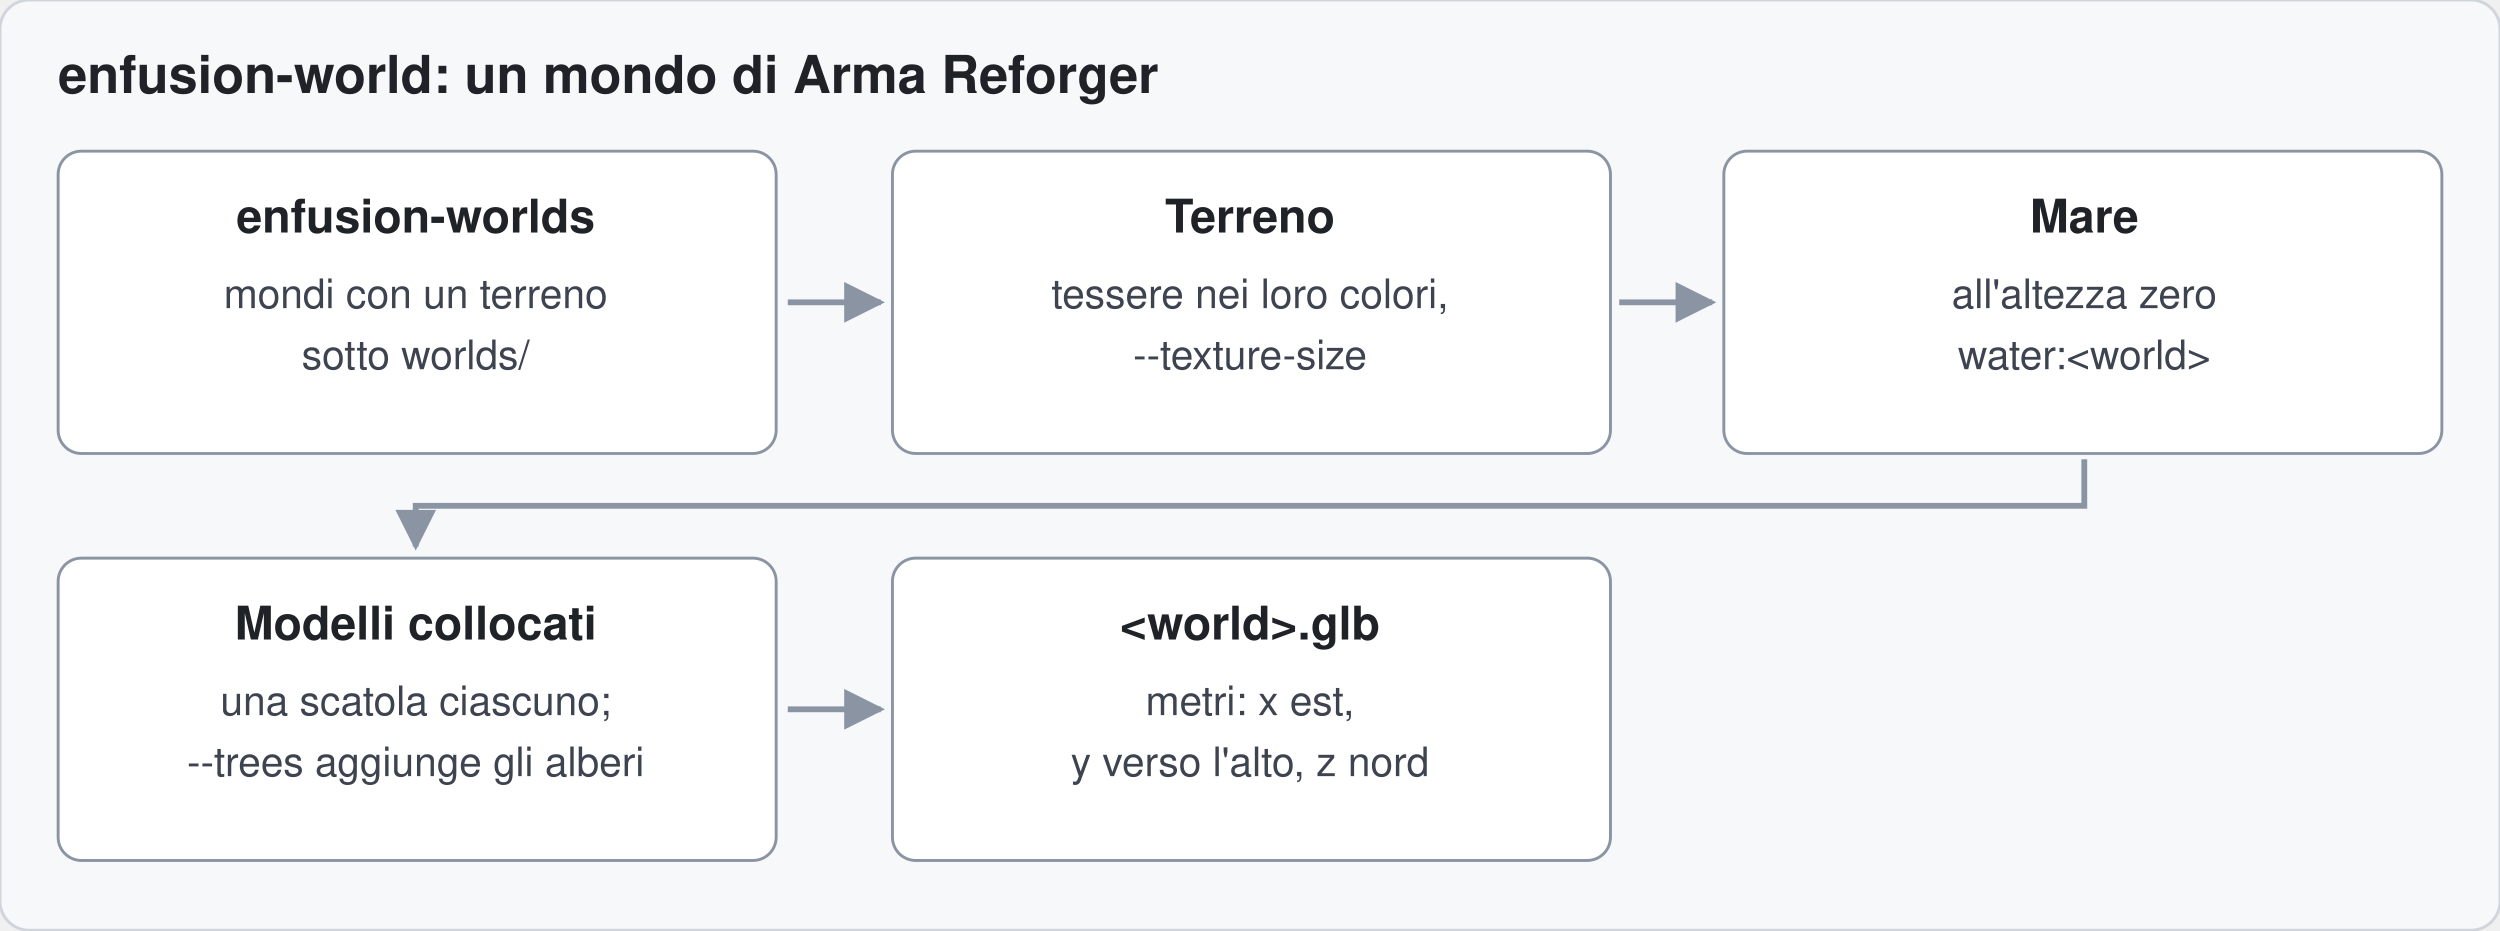
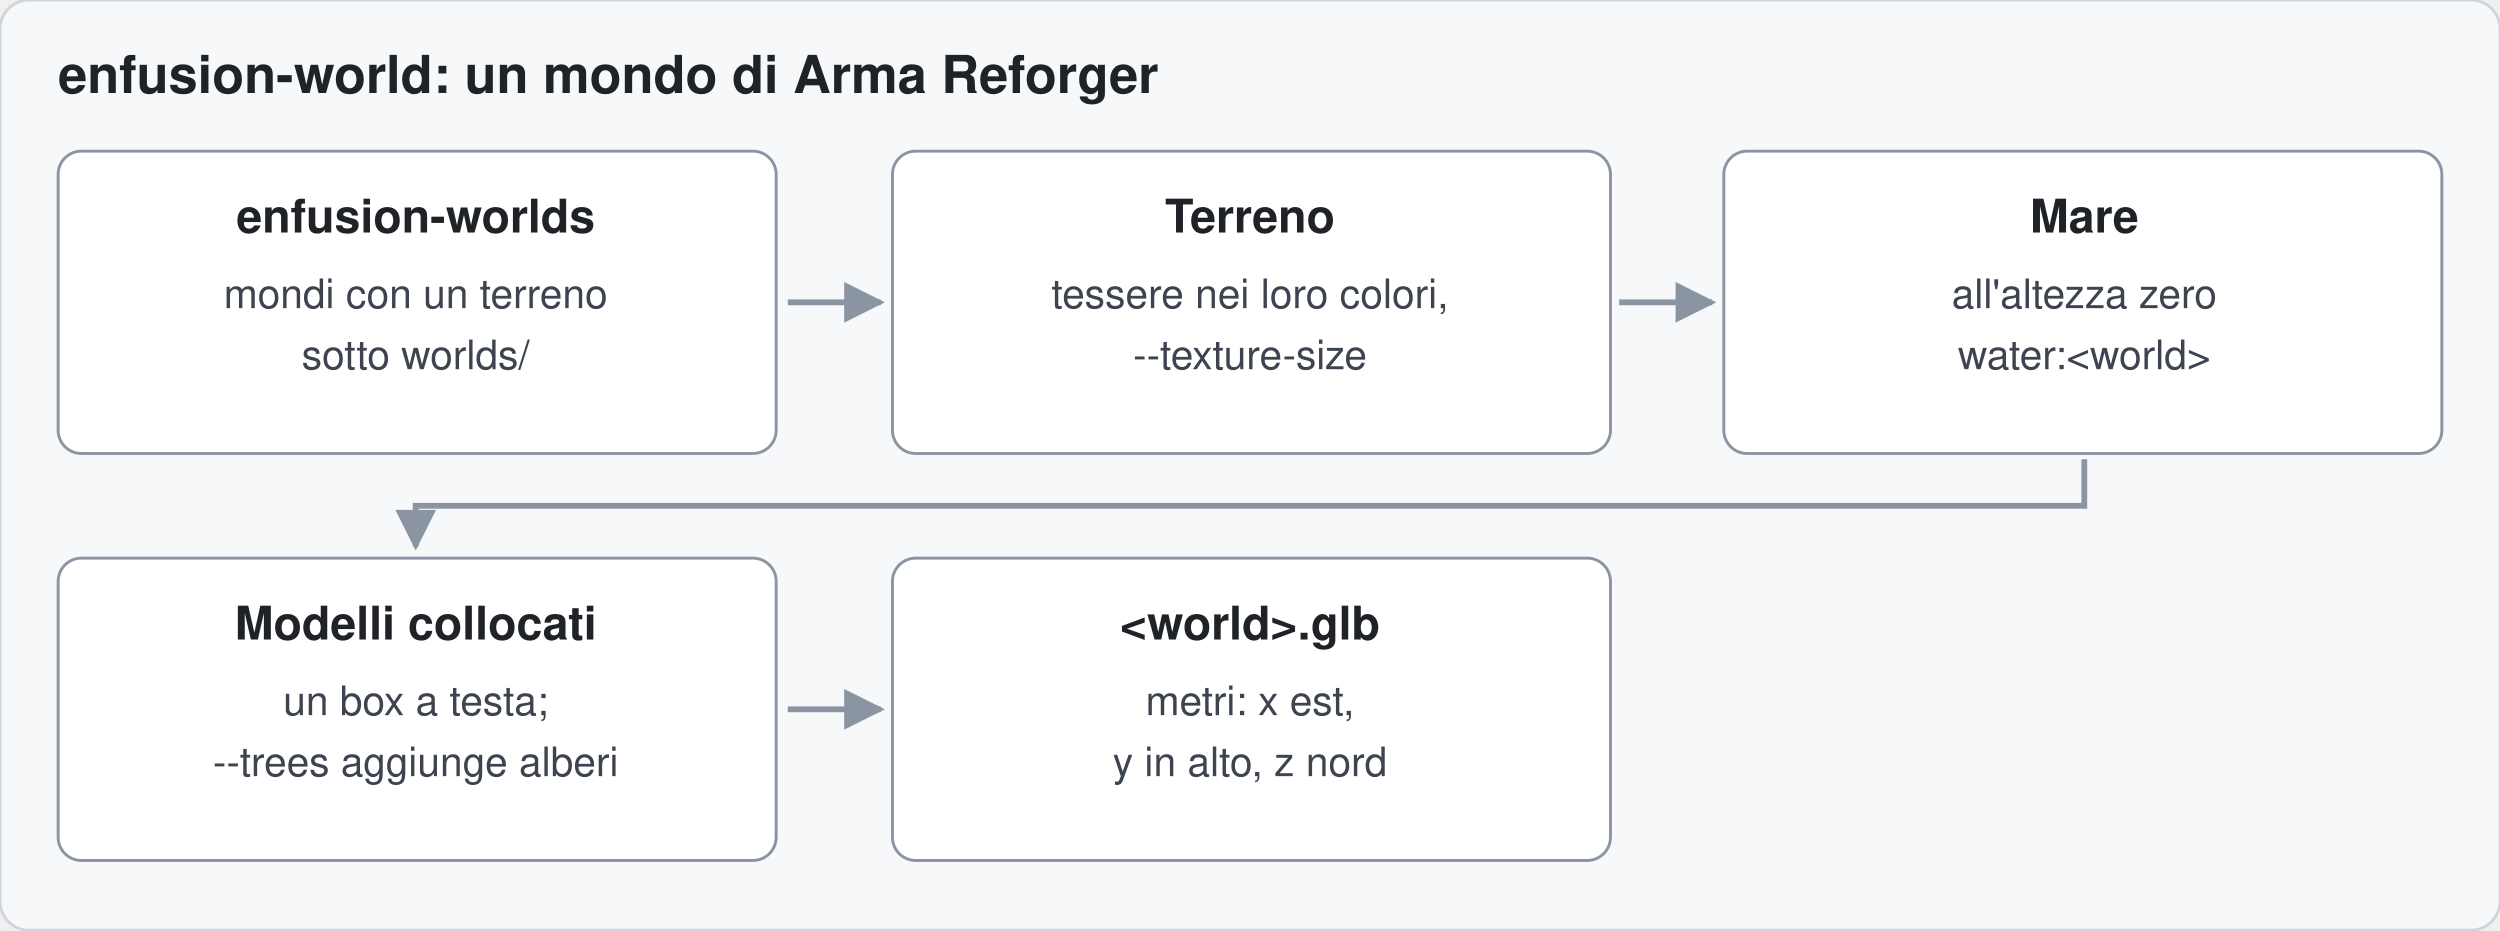
<svg xmlns="http://www.w3.org/2000/svg" width="860" height="320" viewBox="0 0 860 320" role="img" aria-label="enfusion-world: an Arma Reforger world">
  <rect width="860" height="320" rx="10" fill="#f7f8fa" stroke="#d0d4db" />
  <defs>
    <marker id="a" viewBox="0 0 10 10" refX="9" refY="5" markerWidth="7" markerHeight="7" orient="auto-start-reverse">
      <path d="M0,0 L10,5 L0,10 z" fill="#8a94a3" />
    </marker>
  </defs>
  <text x="20" y="32" font-family="Segoe UI,Helvetica,Arial,sans-serif" font-size="18" font-weight="600" fill="#1f2328" text-anchor="start">enfusion-world: un mondo di Arma Reforger</text>
  <rect x="20" y="52" width="247" height="104" rx="8" fill="#ffffff" stroke="#8a94a3" />
  <text x="143" y="80" font-family="Segoe UI,Helvetica,Arial,sans-serif" font-size="16" font-weight="600" fill="#1f2328" text-anchor="middle">enfusion-worlds</text>
  <text x="143" y="106" font-family="Segoe UI,Helvetica,Arial,sans-serif" font-size="14" font-weight="400" fill="#3d4450" text-anchor="middle">mondi con un terreno</text>
  <text x="143" y="127" font-family="Segoe UI,Helvetica,Arial,sans-serif" font-size="14" font-weight="400" fill="#3d4450" text-anchor="middle">sotto worlds/</text>
  <rect x="307" y="52" width="247" height="104" rx="8" fill="#ffffff" stroke="#8a94a3" />
  <text x="430" y="80" font-family="Segoe UI,Helvetica,Arial,sans-serif" font-size="16" font-weight="600" fill="#1f2328" text-anchor="middle">Terreno</text>
  <text x="430" y="106" font-family="Segoe UI,Helvetica,Arial,sans-serif" font-size="14" font-weight="400" fill="#3d4450" text-anchor="middle">tessere nei loro colori,</text>
  <text x="430" y="127" font-family="Segoe UI,Helvetica,Arial,sans-serif" font-size="14" font-weight="400" fill="#3d4450" text-anchor="middle">--texture-size</text>
  <rect x="593" y="52" width="247" height="104" rx="8" fill="#ffffff" stroke="#8a94a3" />
  <text x="717" y="80" font-family="Segoe UI,Helvetica,Arial,sans-serif" font-size="16" font-weight="600" fill="#1f2328" text-anchor="middle">Mare</text>
  <text x="717" y="106" font-family="Segoe UI,Helvetica,Arial,sans-serif" font-size="14" font-weight="400" fill="#3d4450" text-anchor="middle">all'altezza zero</text>
  <text x="717" y="127" font-family="Segoe UI,Helvetica,Arial,sans-serif" font-size="14" font-weight="400" fill="#3d4450" text-anchor="middle">water:&lt;world&gt;</text>
  <rect x="20" y="192" width="247" height="104" rx="8" fill="#ffffff" stroke="#8a94a3" />
  <text x="143" y="220" font-family="Segoe UI,Helvetica,Arial,sans-serif" font-size="16" font-weight="600" fill="#1f2328" text-anchor="middle">Modelli collocati</text>
-   <text x="143" y="246" font-family="Segoe UI,Helvetica,Arial,sans-serif" font-size="14" font-weight="400" fill="#3d4450" text-anchor="middle">una scatola ciascuno;</text>
-   <text x="143" y="267" font-family="Segoe UI,Helvetica,Arial,sans-serif" font-size="14" font-weight="400" fill="#3d4450" text-anchor="middle">--trees aggiunge gli alberi</text>
+   <text x="143" y="246" font-family="Segoe UI,Helvetica,Arial,sans-serif" font-size="14" font-weight="400" fill="#3d4450" text-anchor="middle">un box a testa;</text>
+   <text x="143" y="267" font-family="Segoe UI,Helvetica,Arial,sans-serif" font-size="14" font-weight="400" fill="#3d4450" text-anchor="middle">--trees aggiunge alberi</text>
  <rect x="307" y="192" width="247" height="104" rx="8" fill="#ffffff" stroke="#8a94a3" />
  <text x="430" y="220" font-family="Segoe UI,Helvetica,Arial,sans-serif" font-size="16" font-weight="600" fill="#1f2328" text-anchor="middle">&lt;world&gt;.glb</text>
  <text x="430" y="246" font-family="Segoe UI,Helvetica,Arial,sans-serif" font-size="14" font-weight="400" fill="#3d4450" text-anchor="middle">metri: x est,</text>
-   <text x="430" y="267" font-family="Segoe UI,Helvetica,Arial,sans-serif" font-size="14" font-weight="400" fill="#3d4450" text-anchor="middle">y verso l'alto, z nord</text>
+   <text x="430" y="267" font-family="Segoe UI,Helvetica,Arial,sans-serif" font-size="14" font-weight="400" fill="#3d4450" text-anchor="middle">y in alto, z nord</text>
  <line x1="271" y1="104.0" x2="303" y2="104.0" stroke="#8a94a3" stroke-width="2" marker-end="url(#a)" />
  <line x1="557" y1="104.0" x2="589" y2="104.0" stroke="#8a94a3" stroke-width="2" marker-end="url(#a)" />
  <path d="M717,158 V174 H143 V188" fill="none" stroke="#8a94a3" stroke-width="2" marker-end="url(#a)" />
  <line x1="271" y1="244.0" x2="303" y2="244.0" stroke="#8a94a3" stroke-width="2" marker-end="url(#a)" />
</svg>
